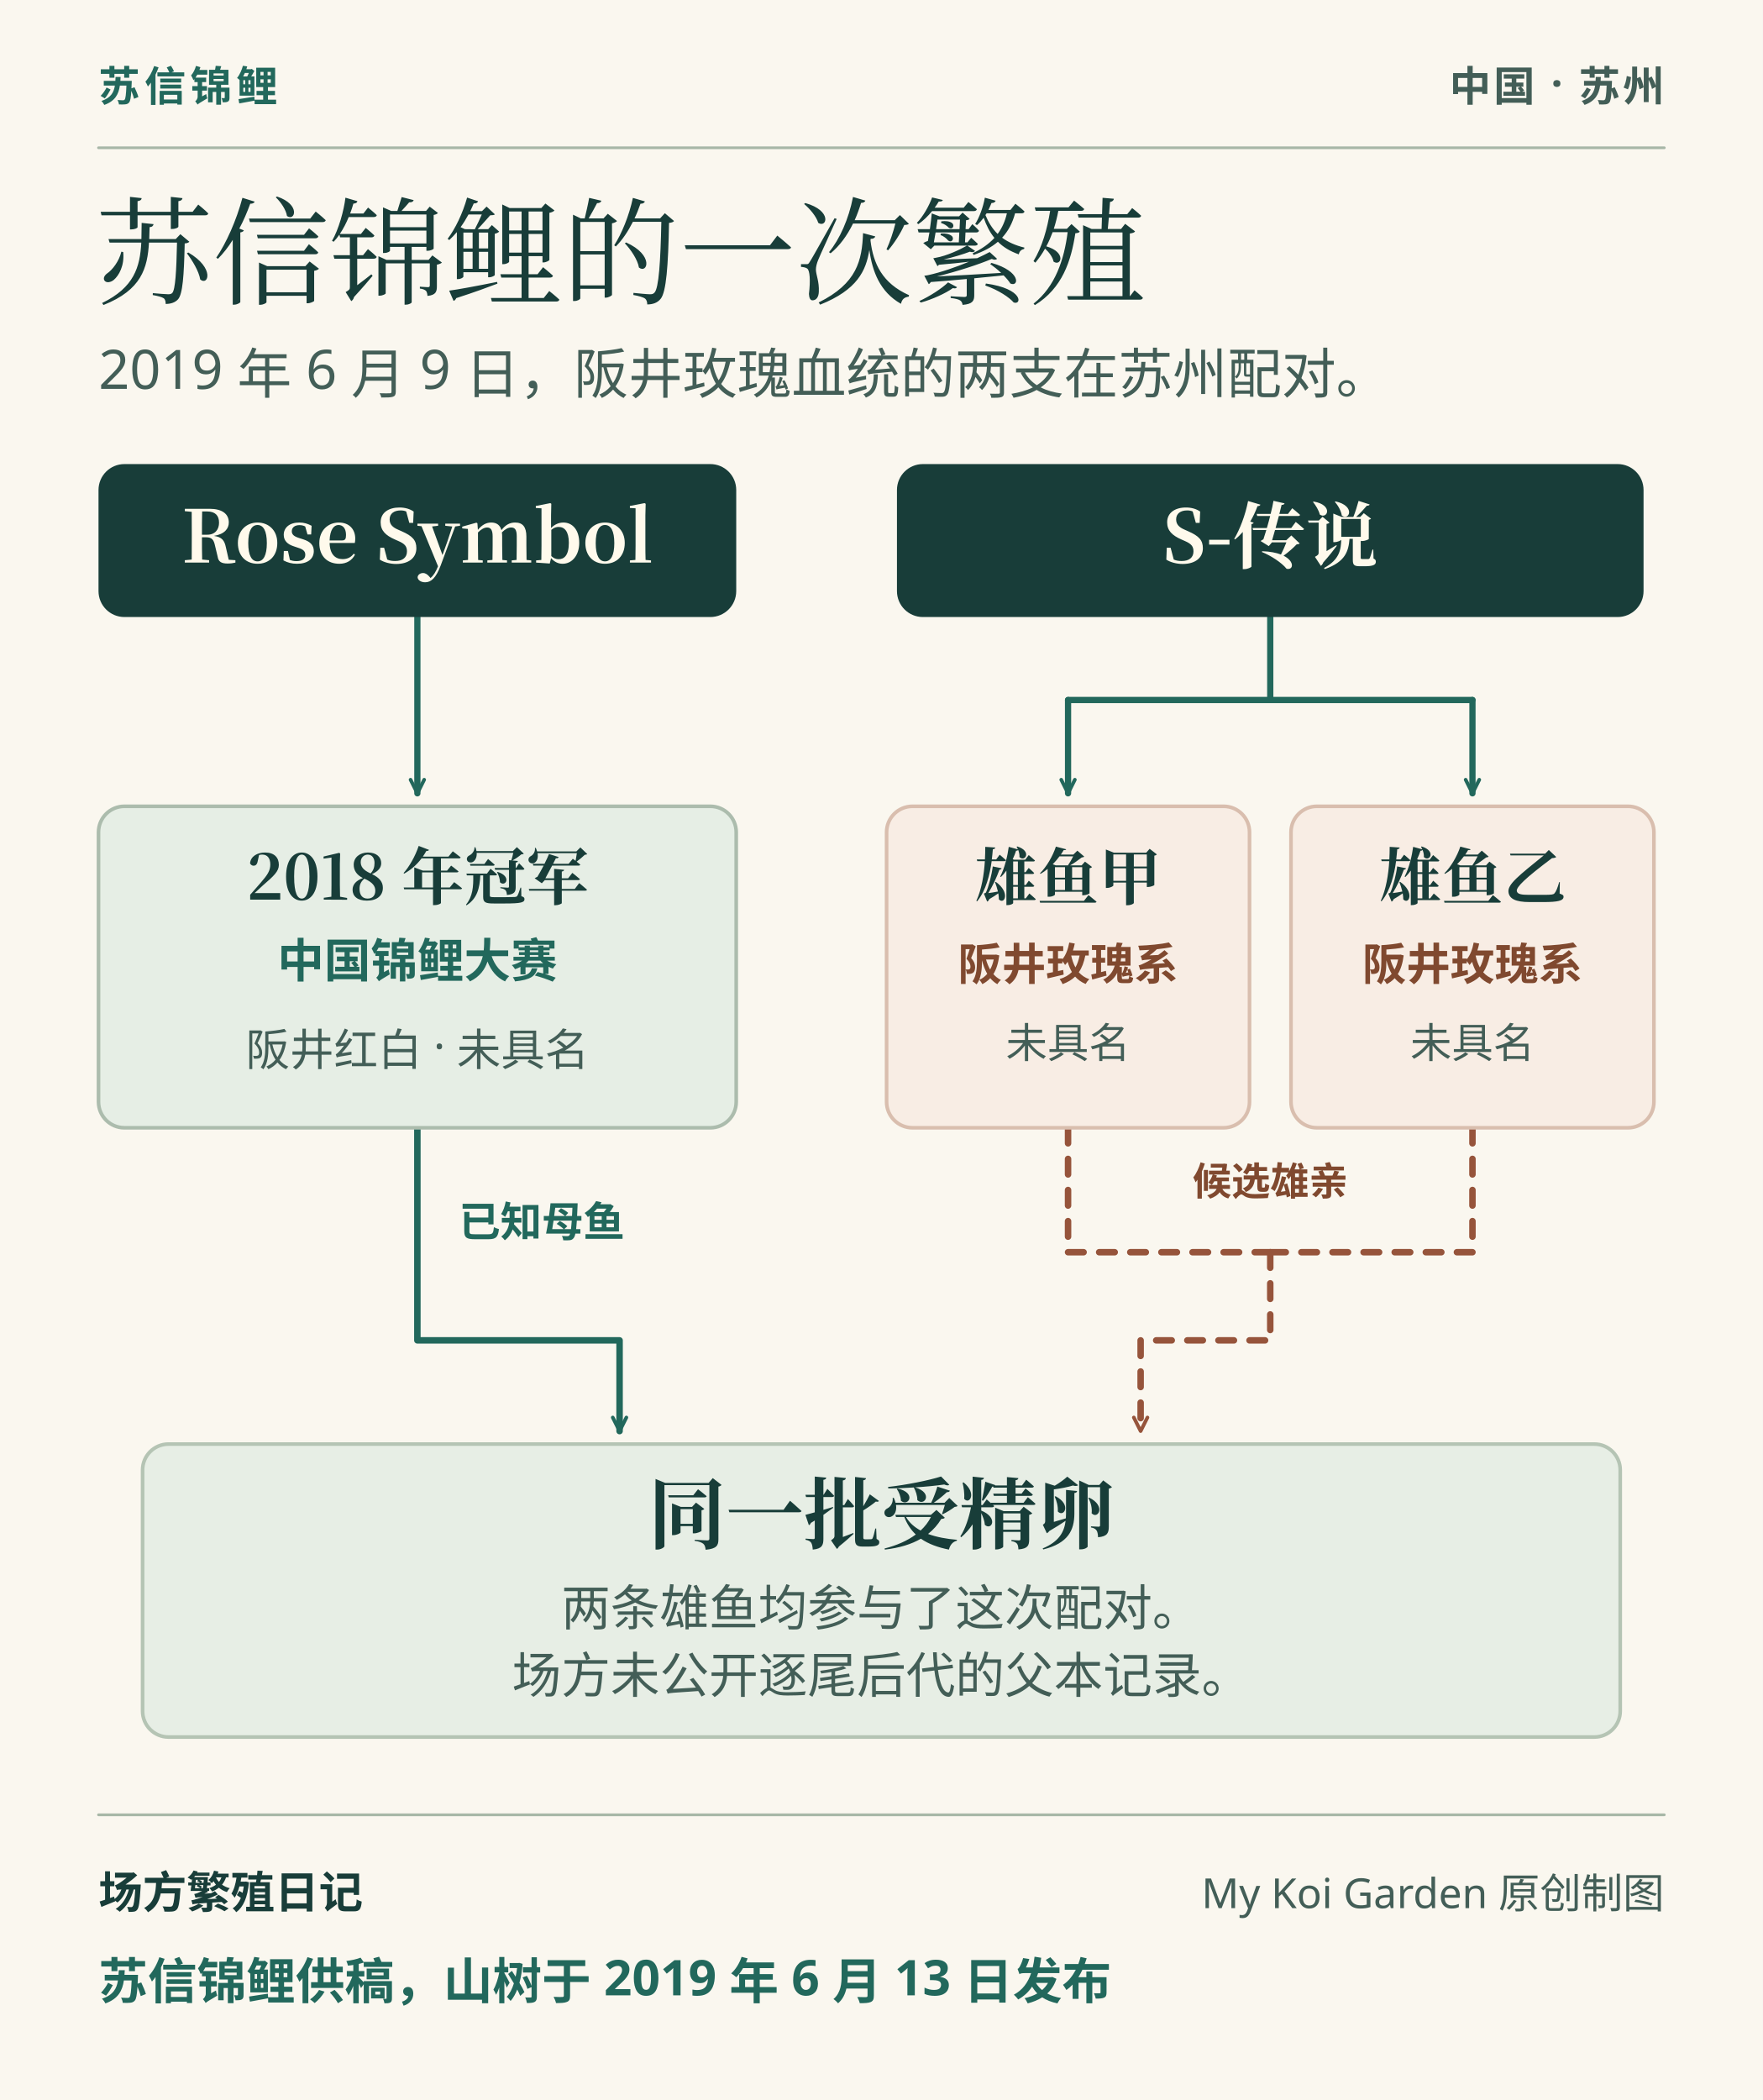
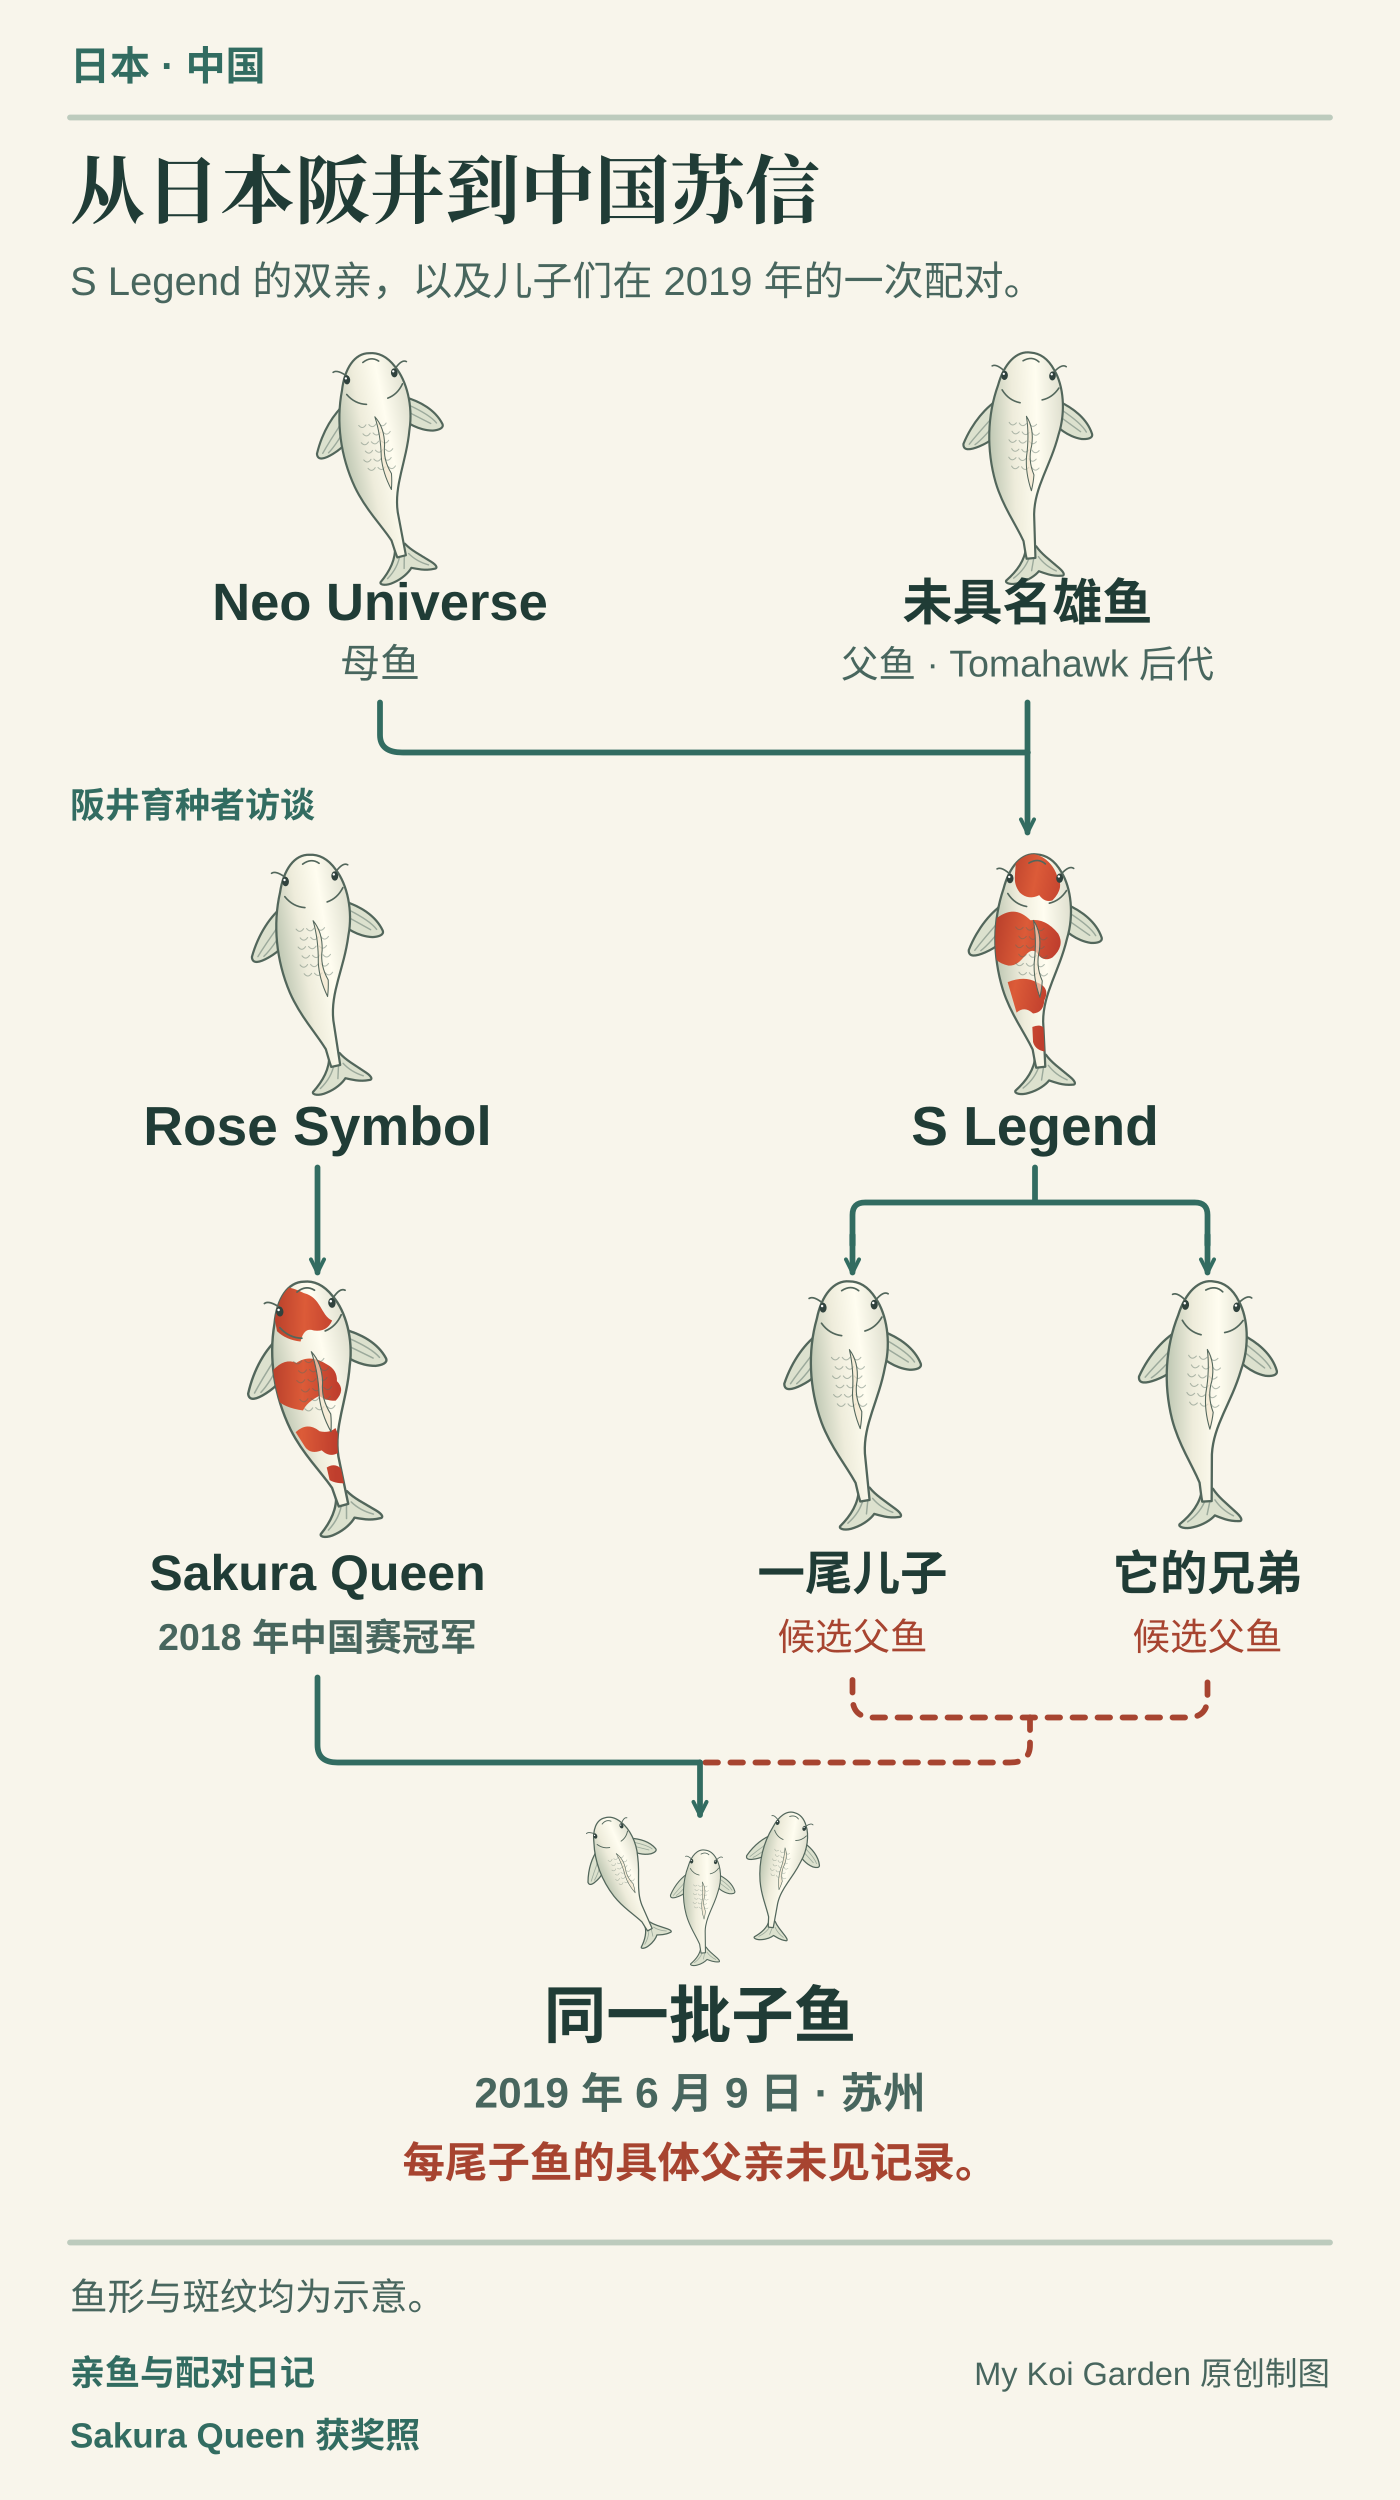
- <svg xmlns="http://www.w3.org/2000/svg" xmlns:xlink="http://www.w3.org/1999/xlink" width="680" height="810" viewBox="0 0 680 810" role="img" aria-labelledby="chart-title chart-description" xml:lang="zh-CN" style="max-width:100%; height:auto; display:block;">
+ <svg xmlns="http://www.w3.org/2000/svg" xmlns:xlink="http://www.w3.org/1999/xlink" role="img" aria-labelledby="title desc" xml:lang="zh" width="560" height="1000" viewBox="0 0 560 1000">
  <defs>
-     <marker id="dam" viewBox="0 0 8 8" refX="7" refY="4" markerWidth="7" markerHeight="7" orient="auto" markerUnits="userSpaceOnUse">
-       <path d="M1 1 L7 4 L1 7" fill="none" stroke="#22685C" stroke-width="1.6" stroke-linecap="round" stroke-linejoin="round" />
+     <linearGradient id="skin" x1="0" x2="1" y1="0.3" y2="0">
+       <stop offset="0" stop-color="#c3cbb7" />
+       <stop offset=".28" stop-color="#eeecdb" />
+       <stop offset=".59" stop-color="#fffdf0" />
+       <stop offset="1" stop-color="#d8d9c8" />
+     </linearGradient>
+     <linearGradient id="pigment" x1="0" x2="1" y1="0" y2=".4">
+       <stop stop-color="#ad3727" />
+       <stop offset=".54" stop-color="#dc5b38" />
+       <stop offset="1" stop-color="#bf3e2d" />
+     </linearGradient>
+     <marker id="arr" viewBox="0 0 8 8" refX="7" refY="4" markerWidth="7" markerHeight="7" orient="auto" markerUnits="userSpaceOnUse">
+       <path d="M1 1 L7 4 L1 7" stroke="#326c61" stroke-width="1.8" fill="none" stroke-linecap="round" stroke-linejoin="round" />
    </marker>
-     <marker id="sire" viewBox="0 0 8 8" refX="7" refY="4" markerWidth="7" markerHeight="7" orient="auto" markerUnits="userSpaceOnUse">
-       <path d="M1 1 L7 4 L1 7" fill="none" stroke="#96543B" stroke-width="1.6" stroke-linecap="round" stroke-linejoin="round" />
-     </marker>
+     <clipPath id="clipK">
+       <path d="M -2 -62 C -12 -63 -20 -53 -23 -38 C -29 -17 -28 7 -20 29 C -14 45 -4 57 2 68 C 3 72 4 77 5 80 L 11 79 C 10 68 9 60 8 49 C 7 30 17 15 21 -7 C 25 -23 22 -41 15 -51 C 10 -59 4 -62 -2 -62 Z" />
+     </clipPath>
+     <g id="koi0" stroke="#52665b" stroke-width="1.5" stroke-linejoin="round" stroke-linecap="round">
+       <path d="M 4 72 C 4 81 -1 89 -8 96 C -9 98 -4 99 1 97 C 7 95 12 91 14 88 C 18 89 23 91 30 90 C 32 90 32 88 28 85 C 20 79 15 76 11 71 Z" fill="#dce1ce" />
+       <path d="M -21 -29 C -30 -23 -39 -11 -44 4 C -44 9 -39 8 -33 5 C -25 1 -20 -4 -17 -11 Z" fill="#dce1ce" />
+       <path d="M 19 -30 C 30 -26 40 -19 44 -9 C 45 -6 41 -5 37 -5 C 27 -6 20 -12 15 -16 Z" fill="#dce1ce" />
+       <path d="M-22 -20 Q-36 -2 -40 4 M-20 -16 Q-30 -1 -36 4 M22 -24 Q36 -16 40 -10 M20 -20 L36 -10 M7 78 Q5 87 -3 94 M10 78 L9 88 M13 78 Q18 84 26 87" stroke="#9ba99b" fill="none" stroke-width=".95" />
+       <path d="M -2 -62 C -12 -63 -20 -53 -23 -38 C -29 -17 -28 7 -20 29 C -14 45 -4 57 2 68 C 3 72 4 77 5 80 L 11 79 C 10 68 9 60 8 49 C 7 30 17 15 21 -7 C 25 -23 22 -41 15 -51 C 10 -59 4 -62 -2 -62 Z" fill="url(#skin)" />
+       <path clip-path="url(#clipK)" d="M-24 -59 Q-15 -63 -3 -55 C8 -51 6 -40 13 -36 Q9 -29 1 -31 Q-5 -34 -8 -25 Q-17 -27 -22 -33 Z M-27 -9 Q-19 -16 -12 -12 Q-3 -17 7 -9 Q13 -5 12 2 Q17 8 10 14 Q5 14 0 10 Q-8 13 -11 18 Q-23 15 -27 9 Z M-17 31 Q-9 25 -2 32 Q4 34 8 31 L12 44 Q4 51 -2 44 Q-9 46 -12 41 Z M0 55 Q6 52 10 58 L12 66 Q5 66 1 63 Z" stroke="none" fill="url(#pigment)" />
+       <g fill="none" stroke="#546b60" stroke-width=".7" opacity=".44">
+         <path d="M -13.6 -13 q 2.4 3.3 5 0" />
+         <path d="M -6.6 -13 q 2.4 3.3 5 0" />
+         <path d="M 0.4 -13 q 2.4 3.3 5 0" />
+         <path d="M -11.2 -7 q 2.4 3.3 5 0" />
+         <path d="M -4.2 -7 q 2.4 3.3 5 0" />
+         <path d="M 2.7 -7 q 2.4 3.3 5 0" />
+         <path d="M -12.9 -1 q 2.4 3.3 5 0" />
+         <path d="M -5.9 -1 q 2.4 3.3 5 0" />
+         <path d="M 1.1 -1 q 2.4 3.3 5 0" />
+         <path d="M -10.6 5 q 2.4 3.3 5 0" />
+         <path d="M -3.6 5 q 2.4 3.3 5 0" />
+         <path d="M 3.4 5 q 2.4 3.3 5 0" />
+         <path d="M -12.2 11 q 2.4 3.3 5 0" />
+         <path d="M -5.2 11 q 2.4 3.3 5 0" />
+         <path d="M 1.8 11 q 2.4 3.3 5 0" />
+         <path d="M -9.8 17 q 2.4 3.3 5 0" />
+         <path d="M -2.9 17 q 2.4 3.3 5 0" />
+         <path d="M 4.2 17 q 2.4 3.3 5 0" />
+       </g>
+       <path d="M-20 -35 Q-15 -28 -7 -27 M8 -30 Q15 -32 19 -39 M-7 -56 Q-1 -60 4 -56 M-18 -47 Q-25 -53 -28 -51 M15 -50 Q20 -56 23 -54" fill="none" stroke-width="1.1" />
+       <path d="M-2 -18 Q1 -5 0 10 Q0 21 5 33 Q6 27 6 22 Q1 12 3 2 Q4 -10 -2 -18 Z" fill="#f4e7ce" fill-opacity=".65" stroke-width=".7" />
+       <ellipse cx="-19" cy="-45" rx="2.3" ry="3.1" fill="#30423d" stroke="none" />
+       <circle cx="-19.6" cy="-46.1" r=".8" fill="white" stroke="none" />
+       <ellipse cx="14" cy="-47" rx="2.3" ry="3.1" fill="#30423d" stroke="none" />
+       <circle cx="13.4" cy="-48.1" r=".8" fill="white" stroke="none" />
+     </g>
+     <g id="koi1" stroke="#52665b" stroke-width="1.5" stroke-linejoin="round" stroke-linecap="round">
+       <path d="M 4 72 C 4 81 -1 89 -8 96 C -9 98 -4 99 1 97 C 7 95 12 91 14 88 C 18 89 23 91 30 90 C 32 90 32 88 28 85 C 20 79 15 76 11 71 Z" fill="#dce1ce" />
+       <path d="M -21 -29 C -30 -23 -39 -11 -44 4 C -44 9 -39 8 -33 5 C -25 1 -20 -4 -17 -11 Z" fill="#dce1ce" />
+       <path d="M 19 -30 C 30 -26 40 -19 44 -9 C 45 -6 41 -5 37 -5 C 27 -6 20 -12 15 -16 Z" fill="#dce1ce" />
+       <path d="M-22 -20 Q-36 -2 -40 4 M-20 -16 Q-30 -1 -36 4 M22 -24 Q36 -16 40 -10 M20 -20 L36 -10 M7 78 Q5 87 -3 94 M10 78 L9 88 M13 78 Q18 84 26 87" stroke="#9ba99b" fill="none" stroke-width=".95" />
+       <path d="M -2 -62 C -12 -63 -20 -53 -23 -38 C -29 -17 -28 7 -20 29 C -14 45 -4 57 2 68 C 3 72 4 77 5 80 L 11 79 C 10 68 9 60 8 49 C 7 30 17 15 21 -7 C 25 -23 22 -41 15 -51 C 10 -59 4 -62 -2 -62 Z" fill="url(#skin)" />
+       <path clip-path="url(#clipK)" d="M -16 -59 C -4 -67 8 -59 12 -49 Q18 -41 10 -32 Q5 -30 1 -35 Q-6 -31 -12 -36 C-18 -43 -15 -48 -16 -59 Z M-28 -17 C-19 -25 -12 -25 -4 -18 Q6 -20 15 -10 Q20 -2 12 6 Q6 10 1 3 C -6 -1 -7 13 -17 13 Q-28 11 -27 4 Z M -17 24 Q-6 19 2 23 Q12 26 8 35 Q8 43 1 44 Q-5 39 -10 44 Z M1 53 Q10 49 10 59 L12 69 Q4 69 2 63 Z" stroke="none" fill="url(#pigment)" />
+       <g fill="none" stroke="#546b60" stroke-width=".7" opacity=".44">
+         <path d="M -13.6 -13 q 2.4 3.3 5 0" />
+         <path d="M -6.6 -13 q 2.4 3.3 5 0" />
+         <path d="M 0.4 -13 q 2.4 3.3 5 0" />
+         <path d="M -11.2 -7 q 2.4 3.3 5 0" />
+         <path d="M -4.2 -7 q 2.4 3.3 5 0" />
+         <path d="M 2.7 -7 q 2.4 3.3 5 0" />
+         <path d="M -12.9 -1 q 2.4 3.3 5 0" />
+         <path d="M -5.9 -1 q 2.4 3.3 5 0" />
+         <path d="M 1.1 -1 q 2.4 3.3 5 0" />
+         <path d="M -10.6 5 q 2.4 3.3 5 0" />
+         <path d="M -3.6 5 q 2.4 3.3 5 0" />
+         <path d="M 3.4 5 q 2.4 3.3 5 0" />
+         <path d="M -12.2 11 q 2.4 3.3 5 0" />
+         <path d="M -5.2 11 q 2.4 3.3 5 0" />
+         <path d="M 1.8 11 q 2.4 3.3 5 0" />
+         <path d="M -9.8 17 q 2.4 3.3 5 0" />
+         <path d="M -2.9 17 q 2.4 3.3 5 0" />
+         <path d="M 4.2 17 q 2.4 3.3 5 0" />
+       </g>
+       <path d="M-20 -35 Q-15 -28 -7 -27 M8 -30 Q15 -32 19 -39 M-7 -56 Q-1 -60 4 -56 M-18 -47 Q-25 -53 -28 -51 M15 -50 Q20 -56 23 -54" fill="none" stroke-width="1.1" />
+       <path d="M-2 -18 Q1 -5 0 10 Q0 21 5 33 Q6 27 6 22 Q1 12 3 2 Q4 -10 -2 -18 Z" fill="#f4e7ce" fill-opacity=".65" stroke-width=".7" />
+       <ellipse cx="-19" cy="-45" rx="2.3" ry="3.1" fill="#30423d" stroke="none" />
+       <circle cx="-19.6" cy="-46.1" r=".8" fill="white" stroke="none" />
+       <ellipse cx="14" cy="-47" rx="2.3" ry="3.1" fill="#30423d" stroke="none" />
+       <circle cx="13.4" cy="-48.1" r=".8" fill="white" stroke="none" />
+     </g>
+     <g id="plain" stroke="#52665b" stroke-width="1.5" stroke-linejoin="round" stroke-linecap="round">
+       <path d="M 4 72 C 4 81 -1 89 -8 96 C -9 98 -4 99 1 97 C 7 95 12 91 14 88 C 18 89 23 91 30 90 C 32 90 32 88 28 85 C 20 79 15 76 11 71 Z" fill="#dce1ce" />
+       <path d="M -21 -29 C -30 -23 -39 -11 -44 4 C -44 9 -39 8 -33 5 C -25 1 -20 -4 -17 -11 Z" fill="#dce1ce" />
+       <path d="M 19 -30 C 30 -26 40 -19 44 -9 C 45 -6 41 -5 37 -5 C 27 -6 20 -12 15 -16 Z" fill="#dce1ce" />
+       <path d="M-22 -20 Q-36 -2 -40 4 M-20 -16 Q-30 -1 -36 4 M22 -24 Q36 -16 40 -10 M20 -20 L36 -10 M7 78 Q5 87 -3 94 M10 78 L9 88 M13 78 Q18 84 26 87" stroke="#9ba99b" fill="none" stroke-width=".95" />
+       <path d="M -2 -62 C -12 -63 -20 -53 -23 -38 C -29 -17 -28 7 -20 29 C -14 45 -4 57 2 68 C 3 72 4 77 5 80 L 11 79 C 10 68 9 60 8 49 C 7 30 17 15 21 -7 C 25 -23 22 -41 15 -51 C 10 -59 4 -62 -2 -62 Z" fill="url(#skin)" />
+       <g fill="none" stroke="#546b60" stroke-width=".7" opacity=".44">
+         <path d="M -13.6 -13 q 2.4 3.3 5 0" />
+         <path d="M -6.6 -13 q 2.4 3.3 5 0" />
+         <path d="M 0.4 -13 q 2.4 3.3 5 0" />
+         <path d="M -11.2 -7 q 2.4 3.3 5 0" />
+         <path d="M -4.2 -7 q 2.4 3.3 5 0" />
+         <path d="M 2.7 -7 q 2.4 3.3 5 0" />
+         <path d="M -12.9 -1 q 2.4 3.3 5 0" />
+         <path d="M -5.9 -1 q 2.4 3.3 5 0" />
+         <path d="M 1.1 -1 q 2.4 3.3 5 0" />
+         <path d="M -10.6 5 q 2.4 3.3 5 0" />
+         <path d="M -3.6 5 q 2.4 3.3 5 0" />
+         <path d="M 3.4 5 q 2.4 3.3 5 0" />
+         <path d="M -12.2 11 q 2.4 3.3 5 0" />
+         <path d="M -5.2 11 q 2.4 3.3 5 0" />
+         <path d="M 1.8 11 q 2.4 3.3 5 0" />
+         <path d="M -9.8 17 q 2.4 3.3 5 0" />
+         <path d="M -2.9 17 q 2.4 3.3 5 0" />
+         <path d="M 4.2 17 q 2.4 3.3 5 0" />
+       </g>
+       <path d="M-20 -35 Q-15 -28 -7 -27 M8 -30 Q15 -32 19 -39 M-7 -56 Q-1 -60 4 -56 M-18 -47 Q-25 -53 -28 -51 M15 -50 Q20 -56 23 -54" fill="none" stroke-width="1.1" />
+       <path d="M-2 -18 Q1 -5 0 10 Q0 21 5 33 Q6 27 6 22 Q1 12 3 2 Q4 -10 -2 -18 Z" fill="#f4e7ce" fill-opacity=".65" stroke-width=".7" />
+       <ellipse cx="-19" cy="-45" rx="2.3" ry="3.1" fill="#30423d" stroke="none" />
+       <circle cx="-19.6" cy="-46.1" r=".8" fill="white" stroke="none" />
+       <ellipse cx="14" cy="-47" rx="2.3" ry="3.1" fill="#30423d" stroke="none" />
+       <circle cx="13.4" cy="-48.1" r=".8" fill="white" stroke="none" />
+     </g>
+     <g id="unknown" stroke="#8c978e" stroke-width="1.5" stroke-linejoin="round" stroke-linecap="round">
+       <path d="M 4 72 C 4 81 -1 89 -8 96 C -9 98 -4 99 1 97 C 7 95 12 91 14 88 C 18 89 23 91 30 90 C 32 90 32 88 28 85 C 20 79 15 76 11 71 Z" fill="#f8f8ee" />
+       <path d="M -21 -29 C -30 -23 -39 -11 -44 4 C -44 9 -39 8 -33 5 C -25 1 -20 -4 -17 -11 Z" fill="#f8f8ee" />
+       <path d="M 19 -30 C 30 -26 40 -19 44 -9 C 45 -6 41 -5 37 -5 C 27 -6 20 -12 15 -16 Z" fill="#f8f8ee" />
+       <path d="M-22 -20 Q-36 -2 -40 4 M-20 -16 Q-30 -1 -36 4 M22 -24 Q36 -16 40 -10 M20 -20 L36 -10 M7 78 Q5 87 -3 94 M10 78 L9 88 M13 78 Q18 84 26 87" stroke="#9ba99b" fill="none" stroke-width=".95" />
+       <path d="M -2 -62 C -12 -63 -20 -53 -23 -38 C -29 -17 -28 7 -20 29 C -14 45 -4 57 2 68 C 3 72 4 77 5 80 L 11 79 C 10 68 9 60 8 49 C 7 30 17 15 21 -7 C 25 -23 22 -41 15 -51 C 10 -59 4 -62 -2 -62 Z" fill="#eef0e7" />
+       <path d="M-20 -35 Q-15 -28 -7 -27 M8 -30 Q15 -32 19 -39 M-7 -56 Q-1 -60 4 -56 M-18 -47 Q-25 -53 -28 -51 M15 -50 Q20 -56 23 -54" fill="none" stroke-width="1.1" />
+       <path d="M-2 -18 Q1 -5 0 10 Q0 21 5 33 Q6 27 6 22 Q1 12 3 2 Q4 -10 -2 -18 Z" fill="#f4e7ce" fill-opacity=".65" stroke-width=".7" />
+       <ellipse cx="-19" cy="-45" rx="2.3" ry="3.1" fill="#30423d" stroke="none" />
+       <circle cx="-19.6" cy="-46.1" r=".8" fill="white" stroke="none" />
+       <ellipse cx="14" cy="-47" rx="2.3" ry="3.1" fill="#30423d" stroke="none" />
+       <circle cx="13.4" cy="-48.1" r=".8" fill="white" stroke="none" />
+     </g>
  </defs>
-   <rect x="0" y="0" width="680" height="810" fill="#FAF7EF" rx="0" />
-   <text x="38" y="39" font-family="'Noto Sans', 'Noto Sans CJK SC', 'PingFang SC', 'Microsoft YaHei', Arial, sans-serif" font-size="16" font-weight="700" fill="#22685C" text-anchor="start" letter-spacing="1.7">苏信锦鲤</text>
-   <text x="642" y="39" font-family="'Noto Sans', 'Noto Sans CJK SC', 'PingFang SC', 'Microsoft YaHei', Arial, sans-serif" font-size="16" font-weight="550" fill="#435E57" text-anchor="end" letter-spacing="1">中国 · 苏州</text>
-   <path d="M38 57 H642" fill="none" stroke="#A7B7A7" stroke-width="1.05" stroke-linecap="round" stroke-linejoin="round" />
-   <text x="37" y="114" font-family="'Georgia', 'Bitstream Charter', 'Noto Serif CJK SC', 'Songti SC', serif" font-size="45" font-weight="500" fill="#183D39" text-anchor="start">苏信锦鲤的一次繁殖</text>
-   <text x="38" y="150" font-family="'Noto Sans', 'Noto Sans CJK SC', 'PingFang SC', 'Microsoft YaHei', Arial, sans-serif" font-size="21" font-weight="400" fill="#435E57" text-anchor="start">2019 年 6 月 9 日，阪井玫瑰血统的两支在苏州配对。</text>
-   <g id="reported-relationships">
-     <path d="M161 238 V306" fill="none" stroke="#22685C" stroke-width="2.4" stroke-linecap="round" stroke-linejoin="round" marker-end="url(#dam)" />
-     <path d="M490 238 V270 M412 270 H568" fill="none" stroke="#22685C" stroke-width="2.4" stroke-linecap="round" stroke-linejoin="round" />
-     <path d="M412 270 V306" fill="none" stroke="#22685C" stroke-width="2.4" stroke-linecap="round" stroke-linejoin="round" marker-end="url(#dam)" />
-     <path d="M568 270 V306" fill="none" stroke="#22685C" stroke-width="2.4" stroke-linecap="round" stroke-linejoin="round" marker-end="url(#dam)" />
-     <path d="M412 435 V483 H490" fill="none" stroke="#96543B" stroke-width="2.5" stroke-linecap="round" stroke-linejoin="round" stroke-dasharray="6 6" />
-     <path d="M568 435 V483 H490" fill="none" stroke="#96543B" stroke-width="2.5" stroke-linecap="round" stroke-linejoin="round" stroke-dasharray="6 6" />
-     <path d="M490 483 V517 H440 V552" fill="none" stroke="#96543B" stroke-width="2.5" stroke-linecap="round" stroke-linejoin="round" marker-end="url(#sire)" stroke-dasharray="6 6" />
-     <path d="M161 435 V517 H239 V552" fill="none" stroke="#22685C" stroke-width="2.5" stroke-linecap="round" stroke-linejoin="round" marker-end="url(#dam)" />
+   <rect width="560" height="1000" fill="#f8f5eb" />
+   <text x="28" y="32" text-anchor="start" font-family="Arial, 'Noto Sans CJK SC', 'Noto Sans CJK JP', sans-serif" font-size="16" font-weight="700" fill="#326c61">日本 · 中国</text>
+   <path d="M28 47 H532" fill="none" stroke="#bdcbbd" stroke-width="2.3" stroke-linecap="round" stroke-linejoin="round" />
+   <text x="28" y="87" text-anchor="start" font-family="Georgia, 'Noto Serif CJK SC', 'Noto Serif CJK JP', serif" font-size="30" font-weight="550" fill="#203c36">从日本阪井到中国苏信</text>
+   <text x="28" y="118" text-anchor="start" font-family="Arial, 'Noto Sans CJK SC', 'Noto Sans CJK JP', sans-serif" font-size="16" font-weight="400" fill="#48665e">S Legend 的双亲，以及儿子们在 2019 年的一次配对。</text>
+   <use href="#plain" xlink:href="#plain" transform="translate(152 177) rotate(-5) scale(0.58)" />
+   <use href="#plain" xlink:href="#plain" transform="translate(411 177) rotate(4) scale(0.58)" />
+   <text x="152" y="248" text-anchor="middle" font-family="Arial, 'Noto Sans CJK SC', 'Noto Sans CJK JP', sans-serif" font-size="21" font-weight="650" fill="#203c36">Neo Universe</text>
+   <text x="411" y="248" text-anchor="middle" font-family="Arial, 'Noto Sans CJK SC', 'Noto Sans CJK JP', sans-serif" font-size="20" font-weight="630" fill="#203c36">未具名雄鱼</text>
+   <text x="152" y="271" text-anchor="middle" font-family="Arial, 'Noto Sans CJK SC', 'Noto Sans CJK JP', sans-serif" font-size="16" font-weight="500" fill="#48665e">母鱼</text>
+   <text x="411" y="271" text-anchor="middle" font-family="Arial, 'Noto Sans CJK SC', 'Noto Sans CJK JP', sans-serif" font-size="15" font-weight="500" fill="#48665e">父鱼 · Tomahawk 后代</text>
+   <path d="M152 281 V294 Q152 301 161 301 H411" fill="none" stroke="#326c61" stroke-width="2.3" stroke-linecap="round" stroke-linejoin="round" />
+   <path d="M411 281 V301" fill="none" stroke="#326c61" stroke-width="2.3" stroke-linecap="round" stroke-linejoin="round" />
+   <path d="M411 301 V333" fill="none" stroke="#326c61" stroke-width="2.3" stroke-linecap="round" stroke-linejoin="round" marker-end="url(#arr)" />
+   <a href="https://gilakoi2022.blogspot.com/2018/10/ikan-koi-termahal-di-dunia-s-legend.html" xlink:href="https://gilakoi2022.blogspot.com/2018/10/ikan-koi-termahal-di-dunia-s-legend.html">
+     <text x="28" y="327" text-anchor="start" font-family="Arial, 'Noto Sans CJK SC', 'Noto Sans CJK JP', sans-serif" font-size="14" font-weight="650" fill="#326c61">阪井育种者访谈</text>
+   </a>
+   <g transform="translate(0 202)">
+     <use href="#plain" xlink:href="#plain" transform="translate(127 177) rotate(-3) scale(0.6)" />
+     <use href="#koi1" xlink:href="#koi1" transform="translate(414 177) rotate(3) scale(0.6)" />
+     <text x="127" y="256" text-anchor="middle" font-family="Arial, 'Noto Sans CJK SC', 'Noto Sans CJK JP', sans-serif" font-size="22" font-weight="650" fill="#203c36">Rose Symbol</text>
+     <text x="414" y="256" text-anchor="middle" font-family="Arial, 'Noto Sans CJK SC', 'Noto Sans CJK JP', sans-serif" font-size="22" font-weight="650" fill="#203c36">S Legend</text>
+     <path d="M127 265 V307" fill="none" stroke="#326c61" stroke-width="2.3" stroke-linecap="round" stroke-linejoin="round" marker-end="url(#arr)" />
+     <path d="M414 265 V279 M341 296 V284 Q341 279 346 279 H478 Q483 279 483 284 V296" fill="none" stroke="#326c61" stroke-width="2.3" stroke-linecap="round" stroke-linejoin="round" />
+     <path d="M341 292 V307" fill="none" stroke="#326c61" stroke-width="2.3" stroke-linecap="round" stroke-linejoin="round" marker-end="url(#arr)" />
+     <path d="M483 292 V307" fill="none" stroke="#326c61" stroke-width="2.3" stroke-linecap="round" stroke-linejoin="round" marker-end="url(#arr)" />
+     <use href="#koi0" xlink:href="#koi0" transform="translate(127 350) rotate(-6) scale(0.64)" />
+     <use href="#plain" xlink:href="#plain" transform="translate(341 349) rotate(0) scale(0.62)" />
+     <use href="#plain" xlink:href="#plain" transform="translate(483 349) rotate(6) scale(0.62)" />
+     <text x="127" y="434" text-anchor="middle" font-family="Arial, 'Noto Sans CJK SC', 'Noto Sans CJK JP', sans-serif" font-size="20" font-weight="650" fill="#203c36">Sakura Queen</text>
+     <text x="127" y="458" text-anchor="middle" font-family="Arial, 'Noto Sans CJK SC', 'Noto Sans CJK JP', sans-serif" font-size="15" font-weight="550" fill="#48665e">2018 年中国赛冠军</text>
+     <text x="341" y="434" text-anchor="middle" font-family="Arial, 'Noto Sans CJK SC', 'Noto Sans CJK JP', sans-serif" font-size="19" font-weight="630" fill="#203c36">一尾儿子</text>
+     <text x="483" y="434" text-anchor="middle" font-family="Arial, 'Noto Sans CJK SC', 'Noto Sans CJK JP', sans-serif" font-size="19" font-weight="630" fill="#203c36">它的兄弟</text>
+     <text x="341" y="458" text-anchor="middle" font-family="Arial, 'Noto Sans CJK SC', 'Noto Sans CJK JP', sans-serif" font-size="15" font-weight="500" fill="#a74430">候选父鱼</text>
+     <text x="483" y="458" text-anchor="middle" font-family="Arial, 'Noto Sans CJK SC', 'Noto Sans CJK JP', sans-serif" font-size="15" font-weight="500" fill="#a74430">候选父鱼</text>
+     <path d="M127 469 V496 Q127 503 135 503 H280" fill="none" stroke="#326c61" stroke-width="2.3" stroke-linecap="round" stroke-linejoin="round" />
+     <path d="M341 470 V477 Q341 485 349 485 H475 Q483 485 483 477 V470" fill="none" stroke="#a74430" stroke-width="2.3" stroke-linecap="round" stroke-linejoin="round" stroke-dasharray="5 5" />
+     <path d="M412 485 V496 Q412 503 404 503 H280" fill="none" stroke="#a74430" stroke-width="2.3" stroke-linecap="round" stroke-linejoin="round" stroke-dasharray="5 5" />
+     <path d="M280 503 V524" fill="none" stroke="#326c61" stroke-width="2.3" stroke-linecap="round" stroke-linejoin="round" marker-end="url(#arr)" />
+     <use href="#plain" xlink:href="#plain" transform="translate(249 545) rotate(-18) scale(0.34)" />
+     <use href="#plain" xlink:href="#plain" transform="translate(281 556) rotate(5) scale(0.29)" />
+     <use href="#plain" xlink:href="#plain" transform="translate(313 543) rotate(16) scale(0.33)" />
+     <text x="280" y="613" text-anchor="middle" font-family="Arial, 'Noto Sans CJK SC', 'Noto Sans CJK JP', sans-serif" font-size="25" font-weight="650" fill="#203c36">同一批子鱼</text>
+     <text x="280" y="641" text-anchor="middle" font-family="Arial, 'Noto Sans CJK SC', 'Noto Sans CJK JP', sans-serif" font-size="17" font-weight="570" fill="#48665e">2019 年 6 月 9 日 · 苏州</text>
+     <text x="280" y="669" text-anchor="middle" font-family="Arial, 'Noto Sans CJK SC', 'Noto Sans CJK JP', sans-serif" font-size="17" font-weight="550" fill="#a74430">每尾子鱼的具体父亲未见记录。</text>
+     <path d="M28 695 H532" fill="none" stroke="#bdcbbd" stroke-width="2.3" stroke-linecap="round" stroke-linejoin="round" />
+     <text x="28" y="722" text-anchor="start" font-family="Arial, 'Noto Sans CJK SC', 'Noto Sans CJK JP', sans-serif" font-size="15" font-weight="500" fill="#48665e">鱼形与斑纹均为示意。</text>
+     <a href="https://www.gzshanshu.com/page204?article_id=365" xlink:href="https://www.gzshanshu.com/page204?article_id=365">
+       <text x="28" y="752" text-anchor="start" font-family="Arial, 'Noto Sans CJK SC', 'Noto Sans CJK JP', sans-serif" font-size="14" font-weight="650" fill="#326c61">亲鱼与配对日记</text>
+     </a>
+     <a href="https://nishikigoi-alliance.com/founders/2" xlink:href="https://nishikigoi-alliance.com/founders/2">
+       <text x="28" y="777" text-anchor="start" font-family="Arial, 'Noto Sans CJK SC', 'Noto Sans CJK JP', sans-serif" font-size="14" font-weight="650" fill="#326c61">Sakura Queen 获奖照</text>
+     </a>
+     <text x="532" y="752" text-anchor="end" font-family="Arial, 'Noto Sans CJK SC', 'Noto Sans CJK JP', sans-serif" font-size="13" font-weight="400" fill="#48665e">My Koi Garden 原创制图</text>
  </g>
-   <g id="rose-symbol">
-     <rect x="38" y="179" width="246" height="59" fill="#183D39" rx="10" />
-     <text x="161" y="217" font-family="'Georgia', 'Bitstream Charter', 'Noto Serif CJK SC', 'Songti SC', serif" font-size="28" font-weight="600" fill="#FFFAEC" text-anchor="middle">Rose Symbol</text>
-   </g>
-   <g id="s-legend">
-     <rect x="346" y="179" width="288" height="59" fill="#183D39" rx="10" />
-     <text x="490" y="217" font-family="'Georgia', 'Bitstream Charter', 'Noto Serif CJK SC', 'Songti SC', serif" font-size="28" font-weight="600" fill="#FFFAEC" text-anchor="middle">S-传说</text>
-   </g>
-   <g id="champion-dam">
-     <rect x="38" y="311" width="246" height="124" fill="#E6EEE5" rx="10" stroke="#ACBCAD" stroke-width="1.4" />
-     <text x="161" y="347" font-family="'Georgia', 'Bitstream Charter', 'Noto Serif CJK SC', 'Songti SC', serif" font-size="24" font-weight="650" fill="#183D39" text-anchor="middle">2018 年冠军</text>
-     <text x="161" y="377" font-family="'Noto Sans', 'Noto Sans CJK SC', 'PingFang SC', 'Microsoft YaHei', Arial, sans-serif" font-size="18" font-weight="650" fill="#22685C" text-anchor="middle">中国锦鲤大赛</text>
-     <text x="161" y="411" font-family="'Noto Sans', 'Noto Sans CJK SC', 'PingFang SC', 'Microsoft YaHei', Arial, sans-serif" font-size="17" font-weight="400" fill="#435E57" text-anchor="middle">阪井红白 · 未具名</text>
-   </g>
-   <g id="son-1">
-     <rect x="342" y="311" width="140" height="124" fill="#F8EDE4" rx="10" stroke="#D9BEAE" stroke-width="1.4" />
-     <text x="412" y="347" font-family="'Georgia', 'Bitstream Charter', 'Noto Serif CJK SC', 'Songti SC', serif" font-size="24" font-weight="650" fill="#183D39" text-anchor="middle">雄鱼甲</text>
-     <text x="412" y="378" font-family="'Noto Sans', 'Noto Sans CJK SC', 'PingFang SC', 'Microsoft YaHei', Arial, sans-serif" font-size="17" font-weight="600" fill="#80492F" text-anchor="middle">阪井玫瑰系</text>
-     <text x="412" y="408" font-family="'Noto Sans', 'Noto Sans CJK SC', 'PingFang SC', 'Microsoft YaHei', Arial, sans-serif" font-size="16" font-weight="400" fill="#435E57" text-anchor="middle">未具名</text>
-   </g>
-   <g id="son-2">
-     <rect x="498" y="311" width="140" height="124" fill="#F8EDE4" rx="10" stroke="#D9BEAE" stroke-width="1.4" />
-     <text x="568" y="347" font-family="'Georgia', 'Bitstream Charter', 'Noto Serif CJK SC', 'Songti SC', serif" font-size="24" font-weight="650" fill="#183D39" text-anchor="middle">雄鱼乙</text>
-     <text x="568" y="378" font-family="'Noto Sans', 'Noto Sans CJK SC', 'PingFang SC', 'Microsoft YaHei', Arial, sans-serif" font-size="17" font-weight="600" fill="#80492F" text-anchor="middle">阪井玫瑰系</text>
-     <text x="568" y="408" font-family="'Noto Sans', 'Noto Sans CJK SC', 'PingFang SC', 'Microsoft YaHei', Arial, sans-serif" font-size="16" font-weight="400" fill="#435E57" text-anchor="middle">未具名</text>
-   </g>
-   <text x="177" y="477" font-family="'Noto Sans', 'Noto Sans CJK SC', 'PingFang SC', 'Microsoft YaHei', Arial, sans-serif" font-size="16" font-weight="600" fill="#22685C" text-anchor="start">已知母鱼</text>
-   <text x="490" y="461" font-family="'Noto Sans', 'Noto Sans CJK SC', 'PingFang SC', 'Microsoft YaHei', Arial, sans-serif" font-size="15" font-weight="650" fill="#80492F" text-anchor="middle">候选雄亲</text>
-   <g id="suxin-batch">
-     <rect x="55" y="557" width="570" height="113" fill="#E7EEE5" rx="10" stroke="#B5C4B4" stroke-width="1.4" />
-     <text x="340" y="595" font-family="'Georgia', 'Bitstream Charter', 'Noto Serif CJK SC', 'Songti SC', serif" font-size="30" font-weight="550" fill="#183D39" text-anchor="middle">同一批受精卵</text>
-     <text x="340" y="627" font-family="'Noto Sans', 'Noto Sans CJK SC', 'PingFang SC', 'Microsoft YaHei', Arial, sans-serif" font-size="19" font-weight="400" fill="#435E57" text-anchor="middle">两条雄鱼均参与了这次配对。</text>
-     <text x="340" y="653" font-family="'Noto Sans', 'Noto Sans CJK SC', 'PingFang SC', 'Microsoft YaHei', Arial, sans-serif" font-size="19" font-weight="400" fill="#435E57" text-anchor="middle">场方未公开逐尾后代的父本记录。</text>
-   </g>
-   <path d="M38 700 H642" fill="none" stroke="#A7B7A7" stroke-width="1.05" stroke-linecap="round" stroke-linejoin="round" />
-   <text x="38" y="736" font-family="'Noto Sans', 'Noto Sans CJK SC', 'PingFang SC', 'Microsoft YaHei', Arial, sans-serif" font-size="17" font-weight="650" fill="#183D39" text-anchor="start">场方繁殖日记</text>
-   <text x="642" y="736" font-family="'Noto Sans', 'Noto Sans CJK SC', 'PingFang SC', 'Microsoft YaHei', Arial, sans-serif" font-size="16" font-weight="500" fill="#435E57" text-anchor="end">My Koi Garden 原创制图</text>
-   <a href="https://www.gzshanshu.com/page204?article_id=365" xlink:href="https://www.gzshanshu.com/page204?article_id=365" target="_blank">
-     <text x="38" y="771" font-family="'Noto Sans', 'Noto Sans CJK SC', 'PingFang SC', 'Microsoft YaHei', Arial, sans-serif" font-size="19" font-weight="550" fill="#22685C" text-anchor="start">苏信锦鲤供稿，山树于 2019 年 6 月 13 日发布</text>
-   </a>
</svg>
